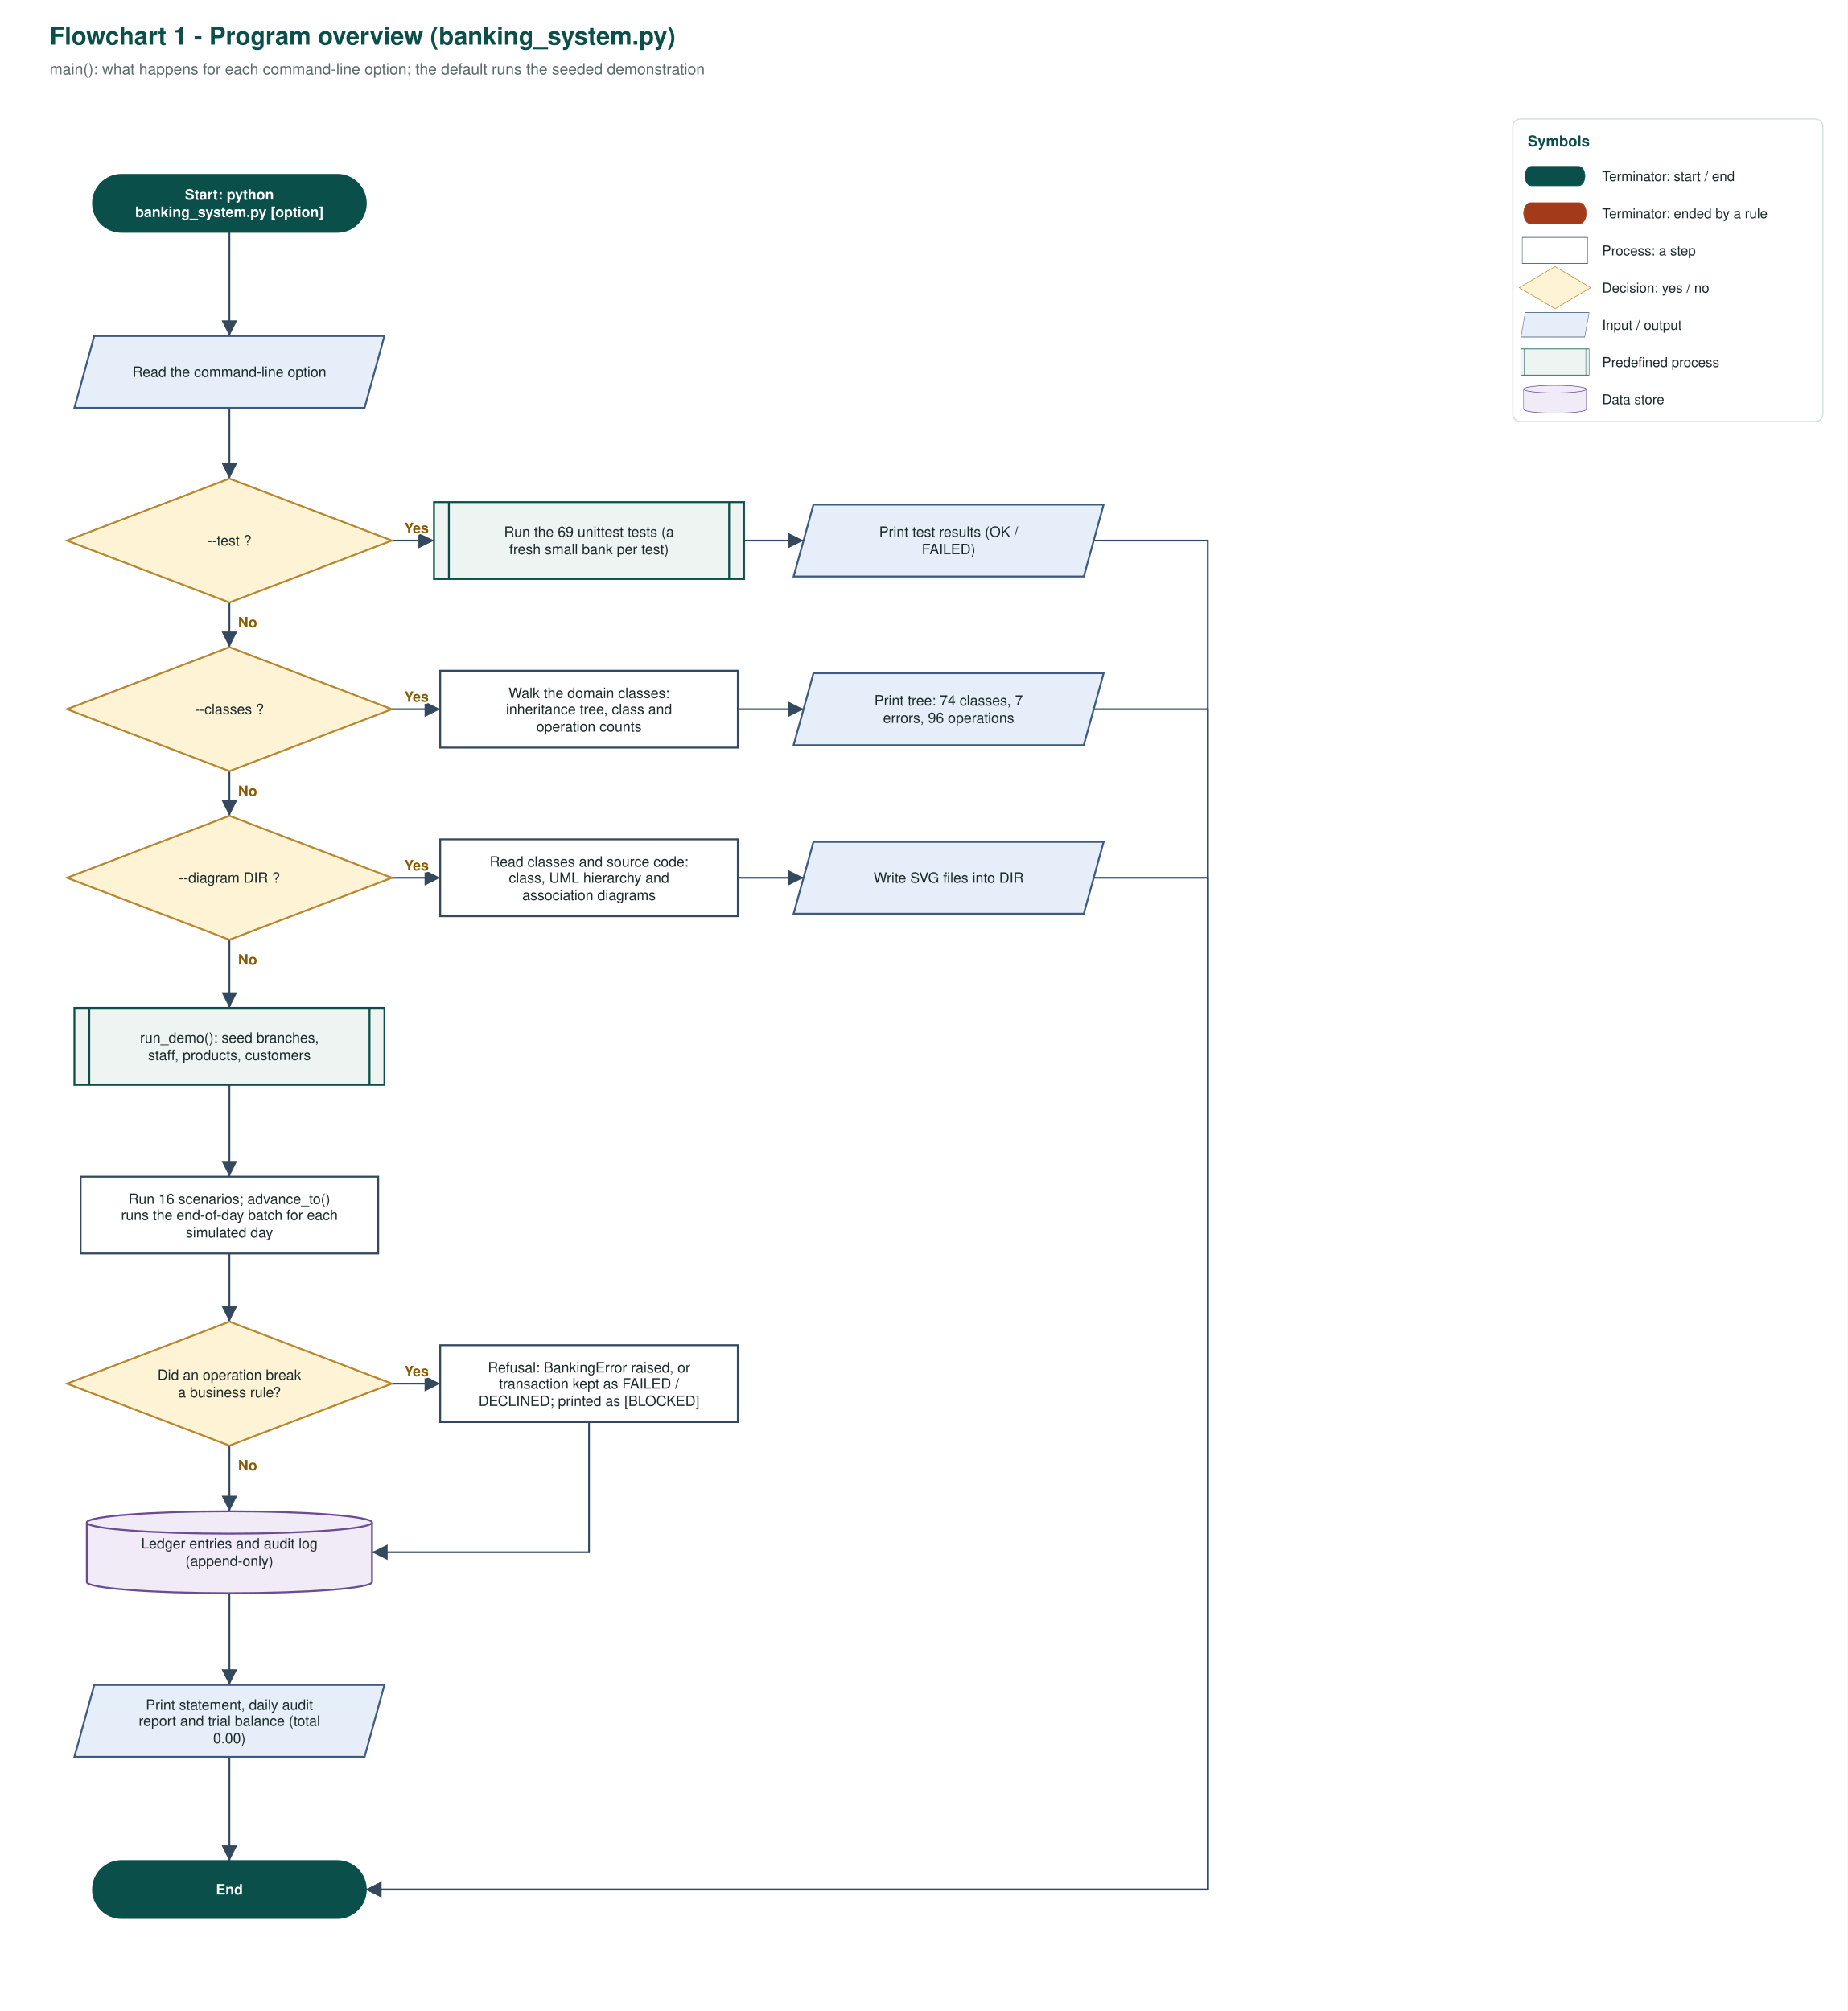
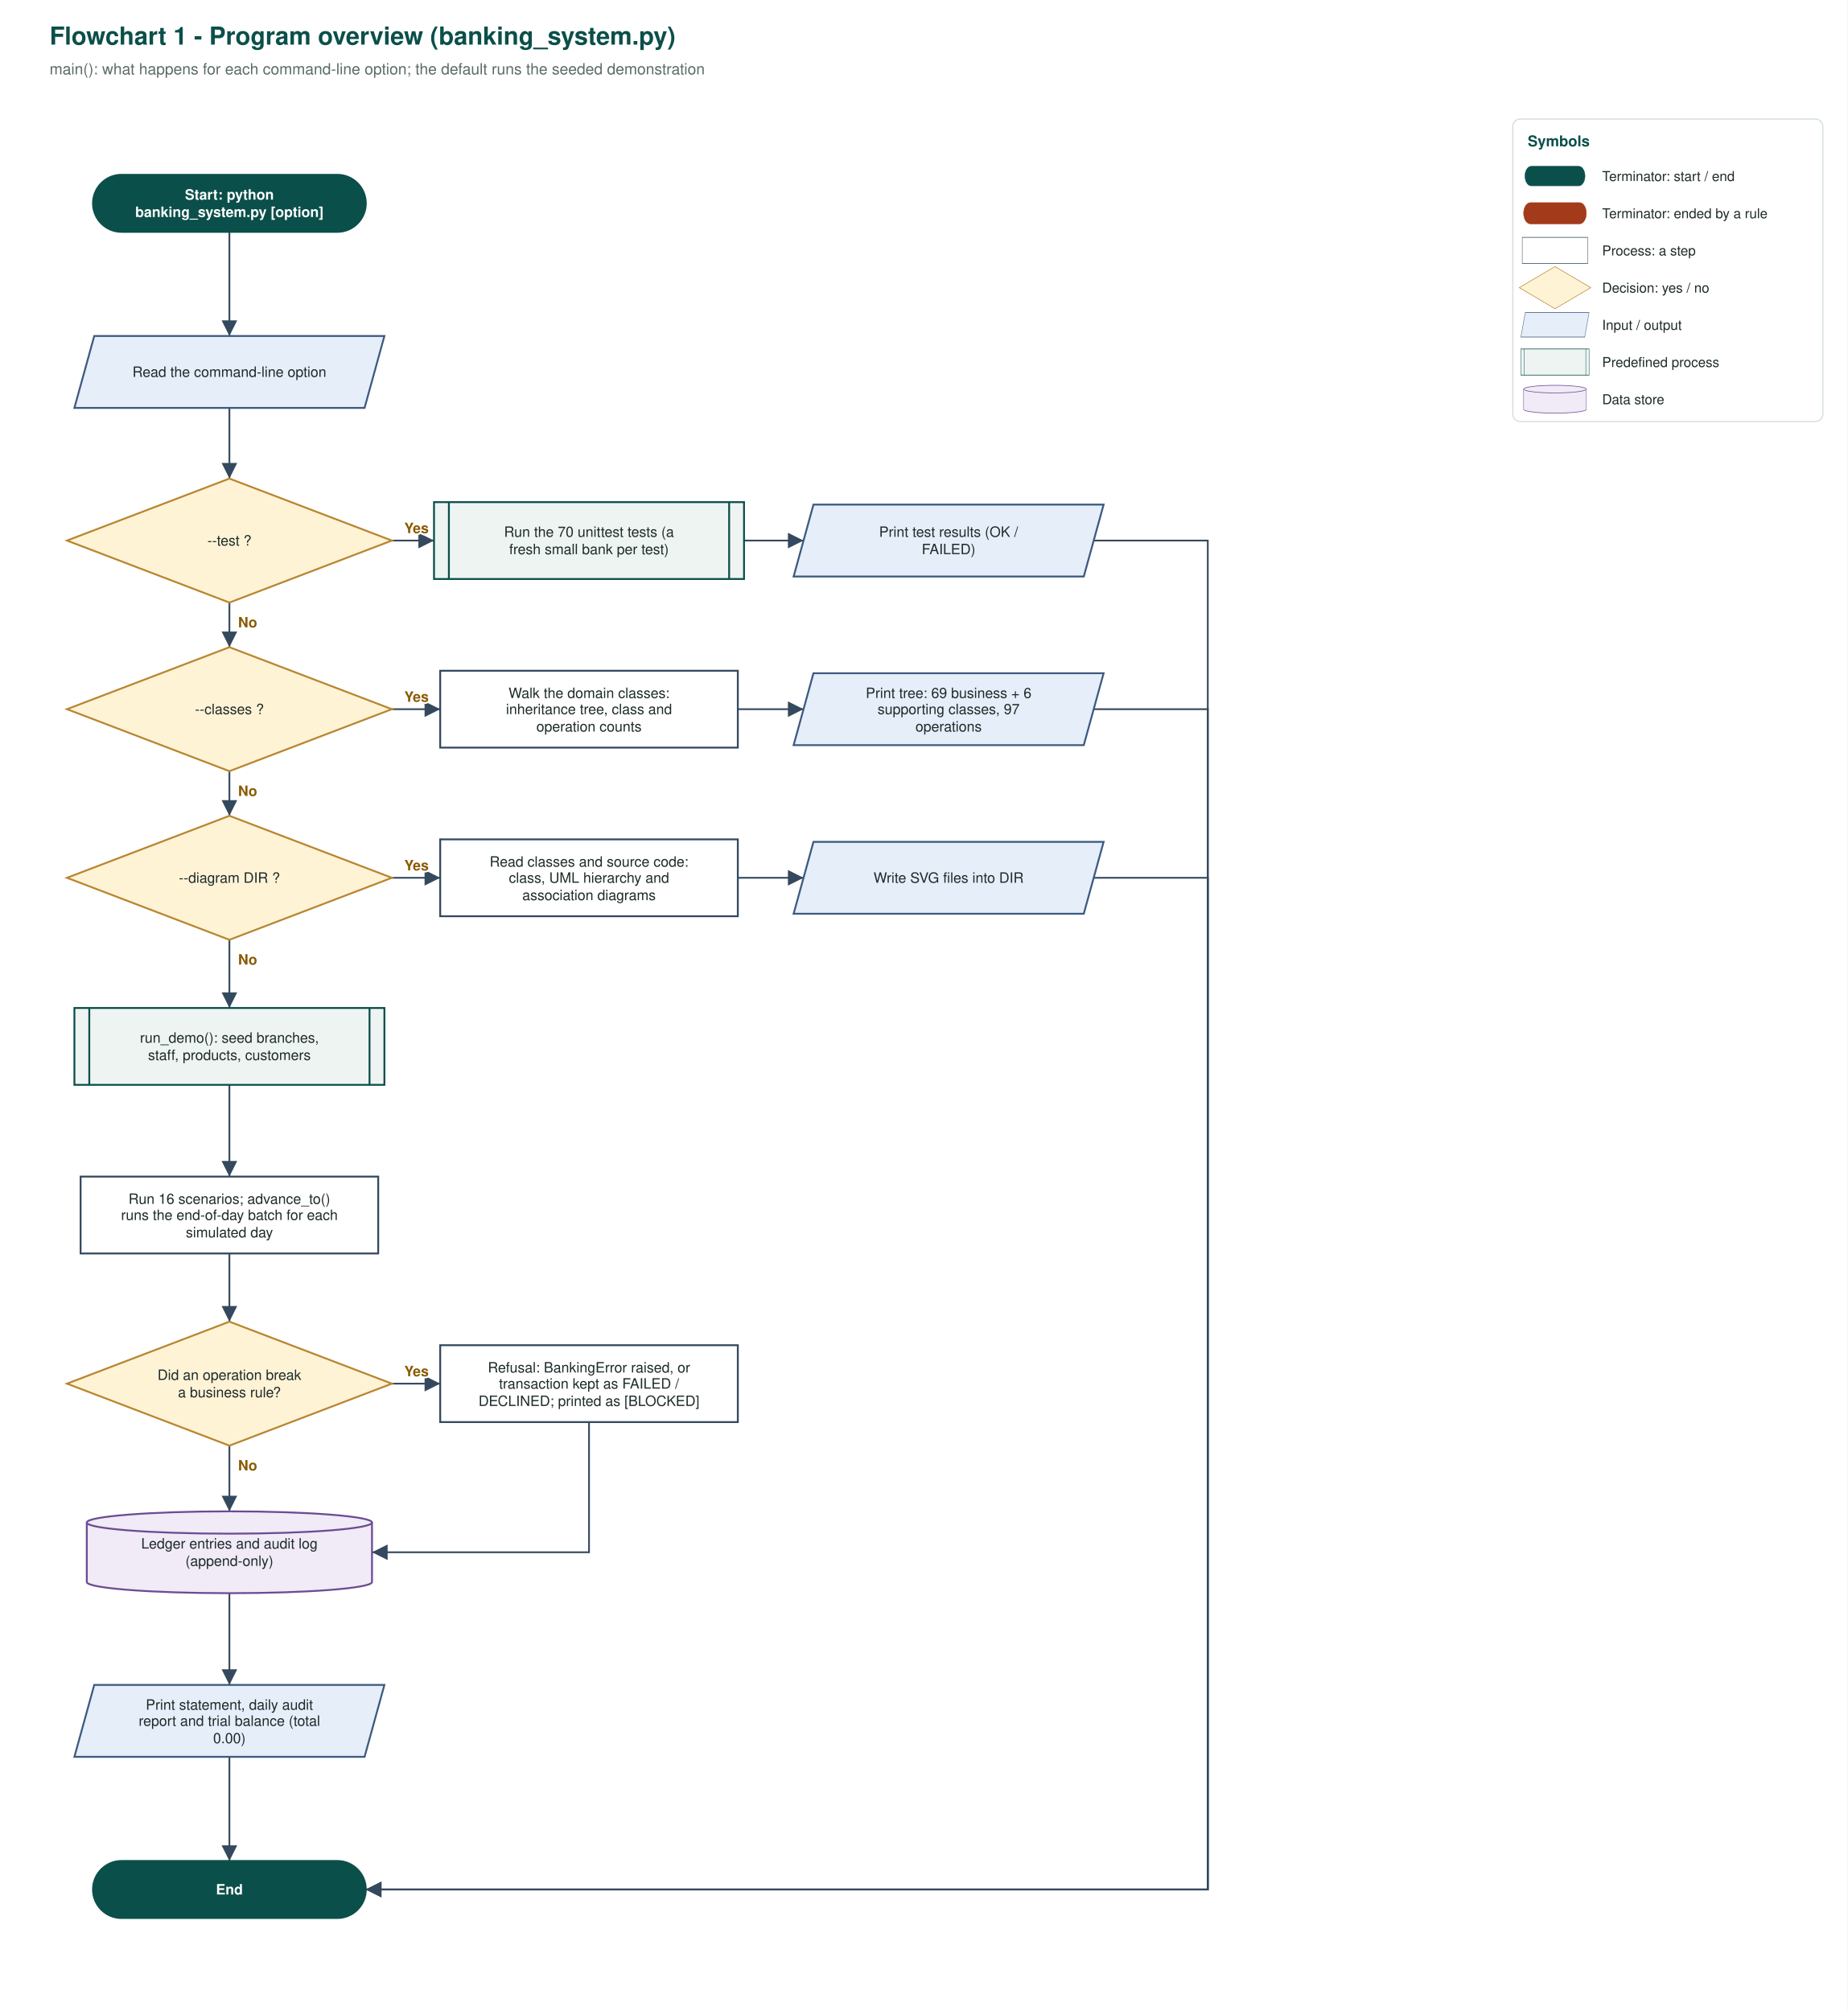
<svg xmlns="http://www.w3.org/2000/svg" width="1490" height="1622" font-family="Helvetica, Arial, sans-serif">
  <rect width="100%" height="100%" fill="#FFFFFF" />
  <defs>
    <marker id="arrow" viewBox="0 0 10 10" refX="10" refY="5" markerWidth="9" markerHeight="9" orient="auto">
      <path d="M0,0 L10,5 L0,10 z" fill="#34495E" />
    </marker>
  </defs>
  <text x="40" y="36" font-size="20" font-weight="bold" fill="#0B4F4A">Flowchart 1 - Program overview (banking_system.py)</text>
  <text x="40" y="60" font-size="12.5" fill="#5B6B69">main(): what happens for each command-line option; the default runs the seeded demonstration</text>
  <polyline points="185,187 185,271" fill="none" stroke="#34495E" stroke-width="1.4" marker-end="url(#arrow)" />
  <polyline points="185,329 185,386" fill="none" stroke="#34495E" stroke-width="1.4" marker-end="url(#arrow)" />
  <polyline points="316,436 350,436" fill="none" stroke="#34495E" stroke-width="1.4" marker-end="url(#arrow)" />
  <polyline points="600,436 648,436" fill="none" stroke="#34495E" stroke-width="1.4" marker-end="url(#arrow)" />
  <polyline points="185,486 185,522" fill="none" stroke="#34495E" stroke-width="1.4" marker-end="url(#arrow)" />
  <polyline points="316,572 355,572" fill="none" stroke="#34495E" stroke-width="1.4" marker-end="url(#arrow)" />
  <polyline points="595,572 648,572" fill="none" stroke="#34495E" stroke-width="1.4" marker-end="url(#arrow)" />
  <polyline points="185,622 185,658" fill="none" stroke="#34495E" stroke-width="1.4" marker-end="url(#arrow)" />
  <polyline points="316,708 355,708" fill="none" stroke="#34495E" stroke-width="1.4" marker-end="url(#arrow)" />
  <polyline points="595,708 648,708" fill="none" stroke="#34495E" stroke-width="1.4" marker-end="url(#arrow)" />
  <polyline points="185,758 185,813" fill="none" stroke="#34495E" stroke-width="1.4" marker-end="url(#arrow)" />
  <polyline points="185,875 185,949" fill="none" stroke="#34495E" stroke-width="1.4" marker-end="url(#arrow)" />
  <polyline points="185,1011 185,1066" fill="none" stroke="#34495E" stroke-width="1.4" marker-end="url(#arrow)" />
  <polyline points="316,1116 355,1116" fill="none" stroke="#34495E" stroke-width="1.4" marker-end="url(#arrow)" />
  <polyline points="475,1147 475,1252 300,1252" fill="none" stroke="#34495E" stroke-width="1.4" marker-end="url(#arrow)" />
  <polyline points="185,1166 185,1219" fill="none" stroke="#34495E" stroke-width="1.4" marker-end="url(#arrow)" />
  <polyline points="185,1285 185,1359" fill="none" stroke="#34495E" stroke-width="1.4" marker-end="url(#arrow)" />
  <polyline points="185,1417 185,1501" fill="none" stroke="#34495E" stroke-width="1.4" marker-end="url(#arrow)" />
  <polyline points="882,436 974,436 974,1524 295,1524" fill="none" stroke="#34495E" stroke-width="1.4" marker-end="url(#arrow)" />
  <polyline points="882,572 974,572 974,1524 295,1524" fill="none" stroke="#34495E" stroke-width="1.4" marker-end="url(#arrow)" />
  <polyline points="882,708 974,708 974,1524 295,1524" fill="none" stroke="#34495E" stroke-width="1.4" marker-end="url(#arrow)" />
  <rect x="75" y="141" width="220" height="46" rx="23.0" fill="#0B4F4A" stroke="#0B4F4A" stroke-width="1.5" />
  <text x="185" y="161" text-anchor="middle" font-size="11.5" fill="#FFFFFF" font-weight="bold">Start: python</text>
  <text x="185" y="175" text-anchor="middle" font-size="11.5" fill="#FFFFFF" font-weight="bold">banking_system.py [option]</text>
  <polygon points="76,271 310,271 294,329 60,329" fill="#E6EEF9" stroke="#3D5A80" stroke-width="1.5" />
  <text x="185" y="304" text-anchor="middle" font-size="11.5" fill="#1D2B2A">Read the command-line option</text>
  <polygon points="185,386 316,436 185,486 54,436" fill="#FFF3D6" stroke="#B8862F" stroke-width="1.5" />
  <text x="185" y="440" text-anchor="middle" font-size="11.5" fill="#1D2B2A">--test ?</text>
  <rect x="350" y="405" width="250" height="62" fill="#EEF4F2" stroke="#0B4F4A" stroke-width="1.5" />
  <line x1="362" y1="405" x2="362" y2="467" stroke="#0B4F4A" stroke-width="1.5" />
  <line x1="588" y1="405" x2="588" y2="467" stroke="#0B4F4A" stroke-width="1.5" />
-   <text x="475" y="433" text-anchor="middle" font-size="11.5" fill="#1D2B2A">Run the 69 unittest tests (a</text>
+   <text x="475" y="433" text-anchor="middle" font-size="11.5" fill="#1D2B2A">Run the 70 unittest tests (a</text>
  <text x="475" y="447" text-anchor="middle" font-size="11.5" fill="#1D2B2A">fresh small bank per test)</text>
  <polygon points="656,407 890,407 874,465 640,465" fill="#E6EEF9" stroke="#3D5A80" stroke-width="1.5" />
  <text x="765" y="433" text-anchor="middle" font-size="11.5" fill="#1D2B2A">Print test results (OK /</text>
  <text x="765" y="447" text-anchor="middle" font-size="11.5" fill="#1D2B2A">FAILED)</text>
  <polygon points="185,522 316,572 185,622 54,572" fill="#FFF3D6" stroke="#B8862F" stroke-width="1.5" />
  <text x="185" y="576" text-anchor="middle" font-size="11.5" fill="#1D2B2A">--classes ?</text>
  <rect x="355" y="541" width="240" height="62" fill="#FFFFFF" stroke="#34495E" stroke-width="1.5" />
  <text x="475" y="563" text-anchor="middle" font-size="11.5" fill="#1D2B2A">Walk the domain classes:</text>
  <text x="475" y="576" text-anchor="middle" font-size="11.5" fill="#1D2B2A">inheritance tree, class and</text>
  <text x="475" y="590" text-anchor="middle" font-size="11.5" fill="#1D2B2A">operation counts</text>
  <polygon points="656,543 890,543 874,601 640,601" fill="#E6EEF9" stroke="#3D5A80" stroke-width="1.5" />
-   <text x="765" y="569" text-anchor="middle" font-size="11.5" fill="#1D2B2A">Print tree: 74 classes, 7</text>
-   <text x="765" y="583" text-anchor="middle" font-size="11.5" fill="#1D2B2A">errors, 96 operations</text>
+   <text x="765" y="563" text-anchor="middle" font-size="11.5" fill="#1D2B2A">Print tree: 69 business + 6</text>
+   <text x="765" y="576" text-anchor="middle" font-size="11.5" fill="#1D2B2A">supporting classes, 97</text>
+   <text x="765" y="590" text-anchor="middle" font-size="11.5" fill="#1D2B2A">operations</text>
  <polygon points="185,658 316,708 185,758 54,708" fill="#FFF3D6" stroke="#B8862F" stroke-width="1.5" />
  <text x="185" y="712" text-anchor="middle" font-size="11.5" fill="#1D2B2A">--diagram DIR ?</text>
  <rect x="355" y="677" width="240" height="62" fill="#FFFFFF" stroke="#34495E" stroke-width="1.5" />
  <text x="475" y="699" text-anchor="middle" font-size="11.5" fill="#1D2B2A">Read classes and source code:</text>
  <text x="475" y="712" text-anchor="middle" font-size="11.5" fill="#1D2B2A">class, UML hierarchy and</text>
  <text x="475" y="726" text-anchor="middle" font-size="11.5" fill="#1D2B2A">association diagrams</text>
  <polygon points="656,679 890,679 874,737 640,737" fill="#E6EEF9" stroke="#3D5A80" stroke-width="1.5" />
  <text x="765" y="712" text-anchor="middle" font-size="11.5" fill="#1D2B2A">Write SVG files into DIR</text>
  <rect x="60" y="813" width="250" height="62" fill="#EEF4F2" stroke="#0B4F4A" stroke-width="1.5" />
  <line x1="72" y1="813" x2="72" y2="875" stroke="#0B4F4A" stroke-width="1.5" />
  <line x1="298" y1="813" x2="298" y2="875" stroke="#0B4F4A" stroke-width="1.5" />
  <text x="185" y="841" text-anchor="middle" font-size="11.5" fill="#1D2B2A">run_demo(): seed branches,</text>
  <text x="185" y="855" text-anchor="middle" font-size="11.5" fill="#1D2B2A">staff, products, customers</text>
  <rect x="65" y="949" width="240" height="62" fill="#FFFFFF" stroke="#34495E" stroke-width="1.5" />
  <text x="185" y="971" text-anchor="middle" font-size="11.5" fill="#1D2B2A">Run 16 scenarios; advance_to()</text>
  <text x="185" y="984" text-anchor="middle" font-size="11.5" fill="#1D2B2A">runs the end-of-day batch for each</text>
  <text x="185" y="998" text-anchor="middle" font-size="11.5" fill="#1D2B2A">simulated day</text>
  <polygon points="185,1066 316,1116 185,1166 54,1116" fill="#FFF3D6" stroke="#B8862F" stroke-width="1.5" />
  <text x="185" y="1113" text-anchor="middle" font-size="11.5" fill="#1D2B2A">Did an operation break</text>
  <text x="185" y="1127" text-anchor="middle" font-size="11.5" fill="#1D2B2A">a business rule?</text>
  <rect x="355" y="1085" width="240" height="62" fill="#FFFFFF" stroke="#34495E" stroke-width="1.5" />
  <text x="475" y="1107" text-anchor="middle" font-size="11.5" fill="#1D2B2A">Refusal: BankingError raised, or</text>
  <text x="475" y="1120" text-anchor="middle" font-size="11.5" fill="#1D2B2A">transaction kept as FAILED /</text>
  <text x="475" y="1134" text-anchor="middle" font-size="11.5" fill="#1D2B2A">DECLINED; printed as [BLOCKED]</text>
  <path d="M70,1228 A115,9 0 0 1 300,1228 L300,1276 A115,9 0 0 1 70,1276 Z" fill="#F1EAF7" stroke="#6A4C93" stroke-width="1.5" />
  <path d="M70,1228 A115,9 0 0 0 300,1228" fill="none" stroke="#6A4C93" stroke-width="1.5" />
  <text x="185" y="1249" text-anchor="middle" font-size="11.5" fill="#1D2B2A">Ledger entries and audit log</text>
  <text x="185" y="1263" text-anchor="middle" font-size="11.5" fill="#1D2B2A">(append-only)</text>
  <polygon points="76,1359 310,1359 294,1417 60,1417" fill="#E6EEF9" stroke="#3D5A80" stroke-width="1.5" />
  <text x="185" y="1379" text-anchor="middle" font-size="11.5" fill="#1D2B2A">Print statement, daily audit</text>
  <text x="185" y="1392" text-anchor="middle" font-size="11.5" fill="#1D2B2A">report and trial balance (total</text>
  <text x="185" y="1406" text-anchor="middle" font-size="11.5" fill="#1D2B2A">0.00)</text>
  <rect x="75" y="1501" width="220" height="46" rx="23.0" fill="#0B4F4A" stroke="#0B4F4A" stroke-width="1.5" />
  <text x="185" y="1528" text-anchor="middle" font-size="11.5" fill="#FFFFFF" font-weight="bold">End</text>
  <text x="326" y="430" text-anchor="start" font-size="11.5" font-weight="bold" fill="#8A5A00" stroke="#FFFFFF" stroke-width="3" paint-order="stroke">Yes</text>
  <text x="192" y="506" text-anchor="start" font-size="11.5" font-weight="bold" fill="#8A5A00" stroke="#FFFFFF" stroke-width="3" paint-order="stroke">No</text>
  <text x="326" y="566" text-anchor="start" font-size="11.5" font-weight="bold" fill="#8A5A00" stroke="#FFFFFF" stroke-width="3" paint-order="stroke">Yes</text>
  <text x="192" y="642" text-anchor="start" font-size="11.5" font-weight="bold" fill="#8A5A00" stroke="#FFFFFF" stroke-width="3" paint-order="stroke">No</text>
  <text x="326" y="702" text-anchor="start" font-size="11.5" font-weight="bold" fill="#8A5A00" stroke="#FFFFFF" stroke-width="3" paint-order="stroke">Yes</text>
  <text x="192" y="778" text-anchor="start" font-size="11.5" font-weight="bold" fill="#8A5A00" stroke="#FFFFFF" stroke-width="3" paint-order="stroke">No</text>
  <text x="326" y="1110" text-anchor="start" font-size="11.5" font-weight="bold" fill="#8A5A00" stroke="#FFFFFF" stroke-width="3" paint-order="stroke">Yes</text>
  <text x="192" y="1186" text-anchor="start" font-size="11.5" font-weight="bold" fill="#8A5A00" stroke="#FFFFFF" stroke-width="3" paint-order="stroke">No</text>
  <rect x="1220" y="96" width="250" height="244" rx="6" fill="#FFFFFF" stroke="#D5E0DD" />
  <text x="1232" y="118" font-size="12" font-weight="bold" fill="#0B4F4A">Symbols</text>
  <g transform="translate(1254,142) scale(0.22,0.34) translate(0,0)">
    <rect x="-110" y="-23" width="220" height="46" rx="23.0" fill="#0B4F4A" stroke="#0B4F4A" stroke-width="1.5" />
  </g>
  <text x="1292" y="146" font-size="11" fill="#1D2B2A">Terminator: start / end</text>
  <g transform="translate(1254,172) scale(0.22,0.34) translate(0,0)">
    <rect x="-115" y="-25" width="230" height="50" rx="25.0" fill="#A33A1A" stroke="#A33A1A" stroke-width="1.5" />
  </g>
  <text x="1292" y="176" font-size="11" fill="#1D2B2A">Terminator: ended by a rule</text>
  <g transform="translate(1254,202) scale(0.22,0.34) translate(0,0)">
    <rect x="-120" y="-31" width="240" height="62" fill="#FFFFFF" stroke="#34495E" stroke-width="1.5" />
  </g>
  <text x="1292" y="206" font-size="11" fill="#1D2B2A">Process: a step</text>
  <g transform="translate(1254,232) scale(0.22,0.34) translate(0,0)">
    <polygon points="0,-50 131,0 0,50 -131,0" fill="#FFF3D6" stroke="#B8862F" stroke-width="1.5" />
  </g>
  <text x="1292" y="236" font-size="11" fill="#1D2B2A">Decision: yes / no</text>
  <g transform="translate(1254,262) scale(0.22,0.34) translate(0,0)">
    <polygon points="-109,-29 125,-29 109,29 -125,29" fill="#E6EEF9" stroke="#3D5A80" stroke-width="1.5" />
  </g>
  <text x="1292" y="266" font-size="11" fill="#1D2B2A">Input / output</text>
  <g transform="translate(1254,292) scale(0.22,0.34) translate(0,0)">
    <rect x="-125" y="-31" width="250" height="62" fill="#EEF4F2" stroke="#0B4F4A" stroke-width="1.5" />
    <line x1="-113" y1="-31" x2="-113" y2="31" stroke="#0B4F4A" stroke-width="1.5" />
    <line x1="113" y1="-31" x2="113" y2="31" stroke="#0B4F4A" stroke-width="1.5" />
  </g>
  <text x="1292" y="296" font-size="11" fill="#1D2B2A">Predefined process</text>
  <g transform="translate(1254,322) scale(0.22,0.34) translate(0,0)">
    <path d="M-115,-24 A115,9 0 0 1 115,-24 L115,24 A115,9 0 0 1 -115,24 Z" fill="#F1EAF7" stroke="#6A4C93" stroke-width="1.5" />
    <path d="M-115,-24 A115,9 0 0 0 115,-24" fill="none" stroke="#6A4C93" stroke-width="1.5" />
  </g>
  <text x="1292" y="326" font-size="11" fill="#1D2B2A">Data store</text>
</svg>
